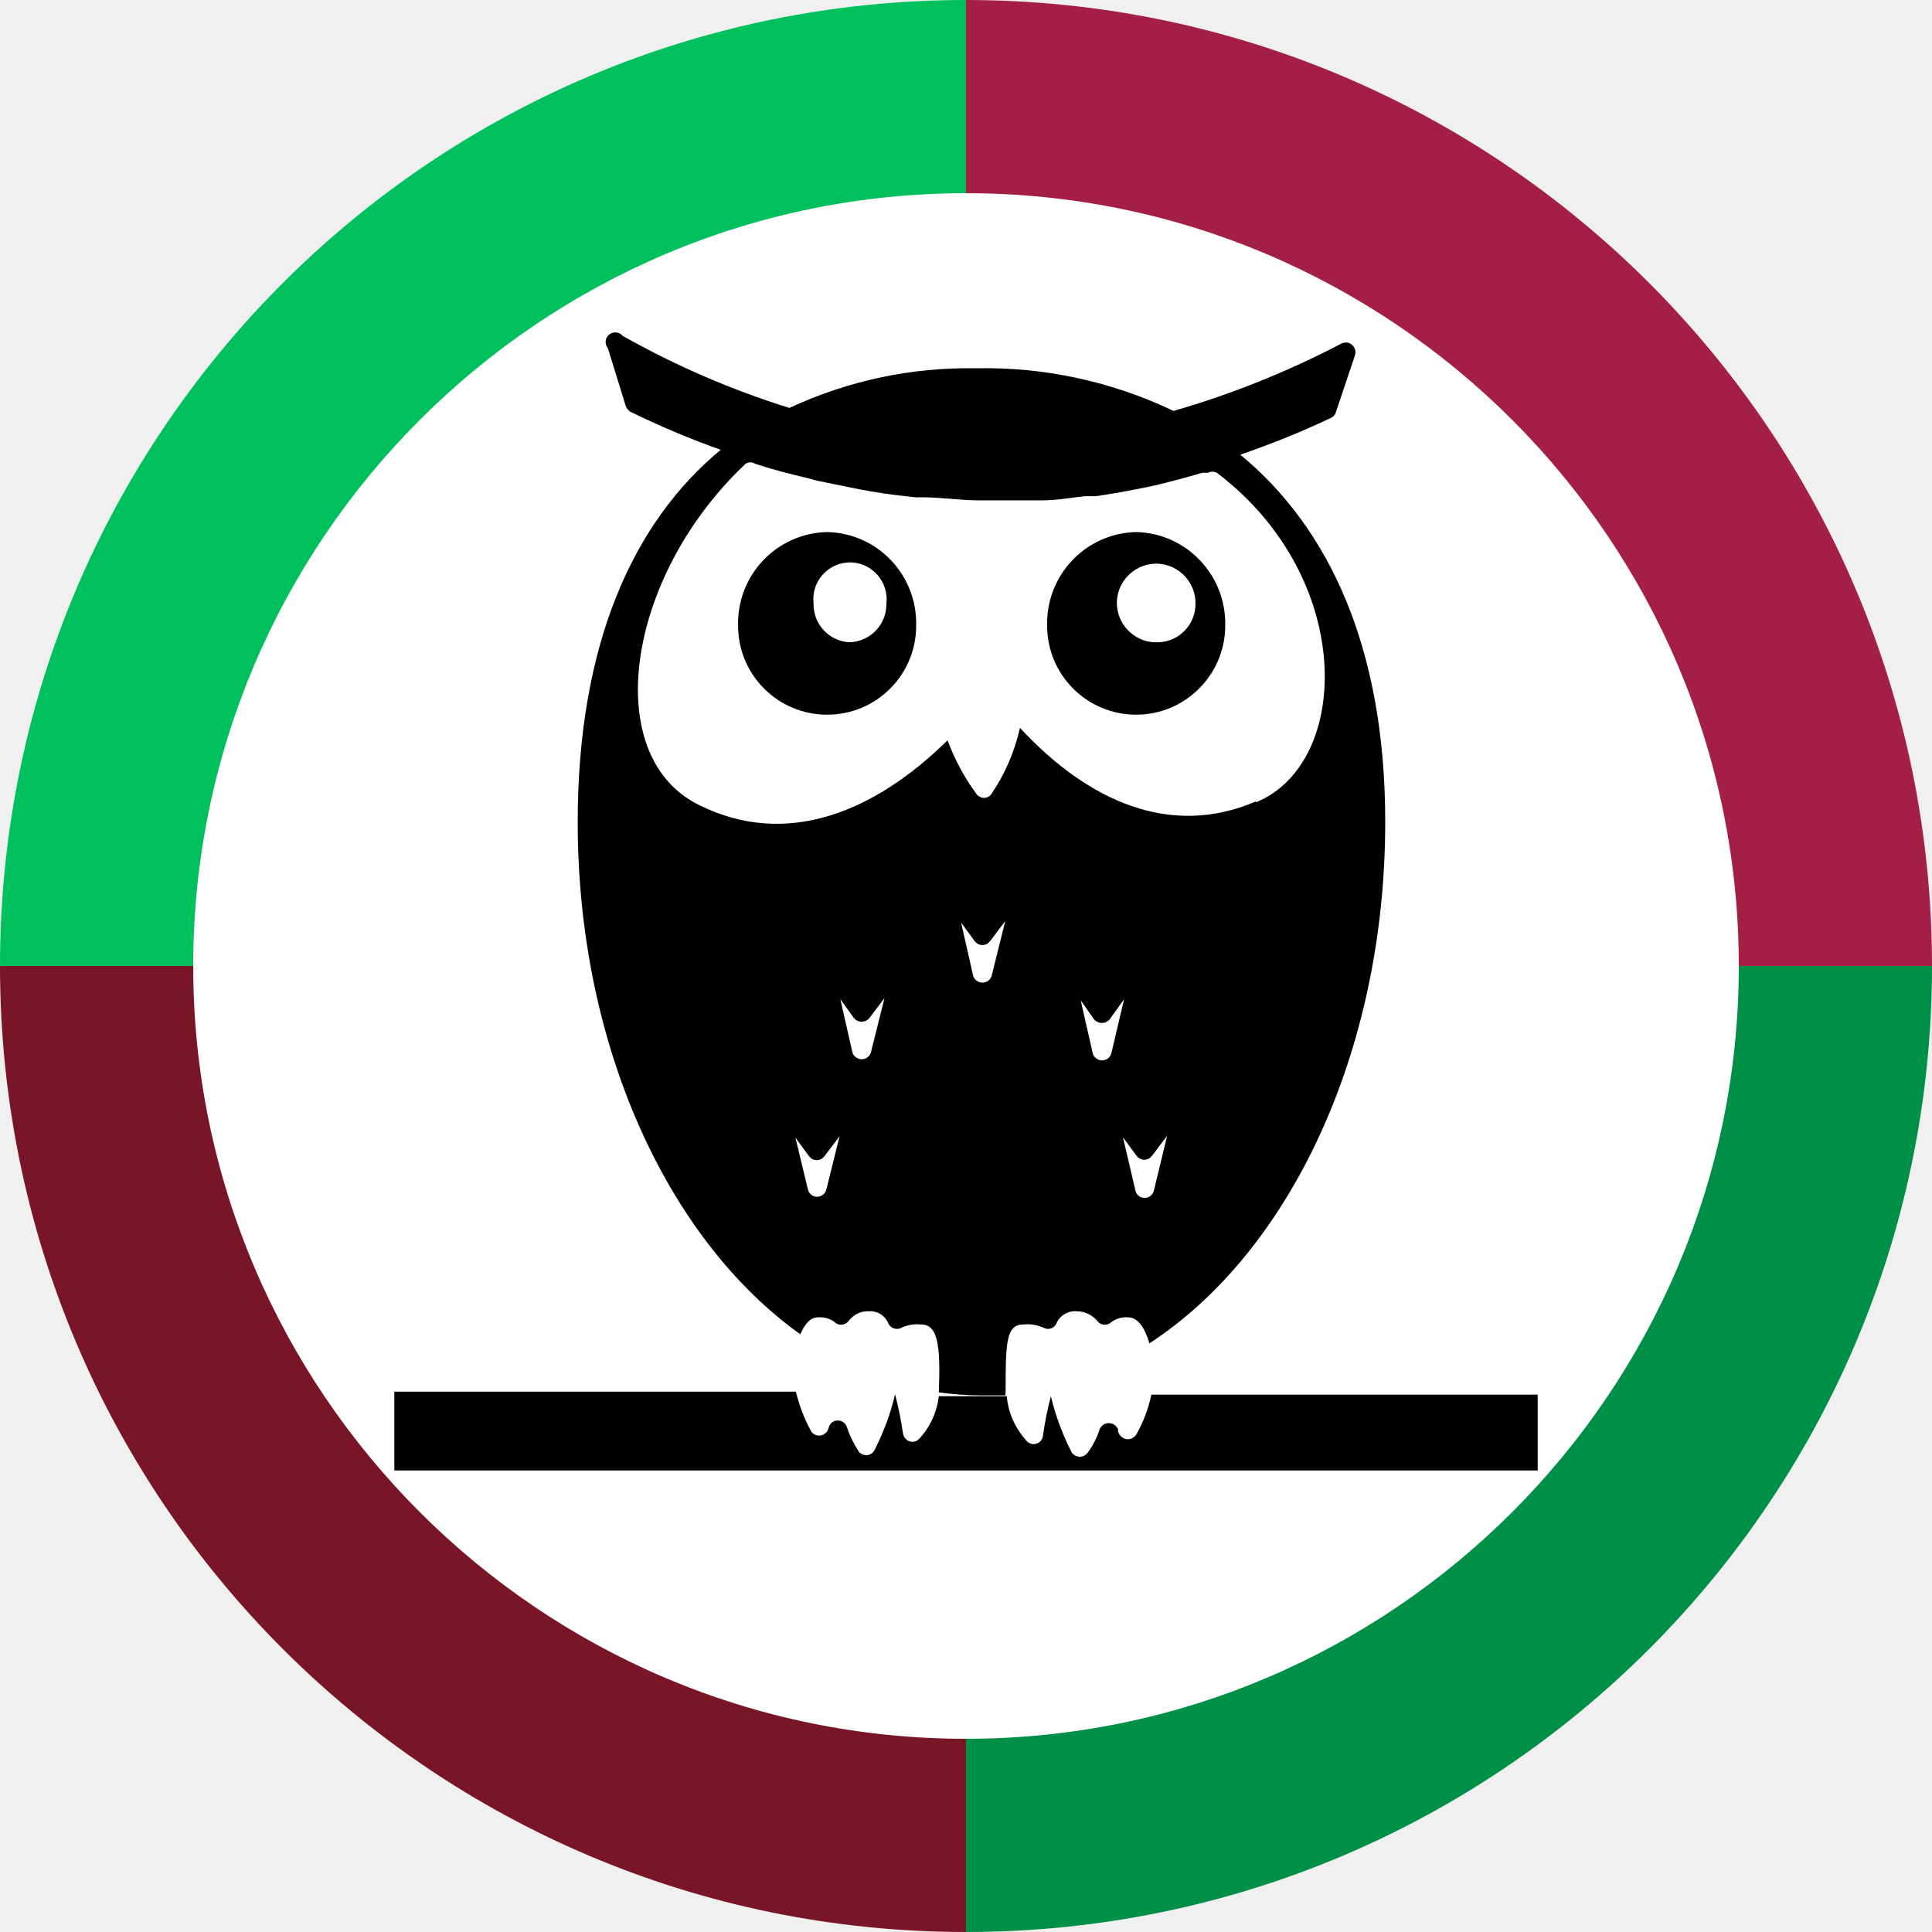
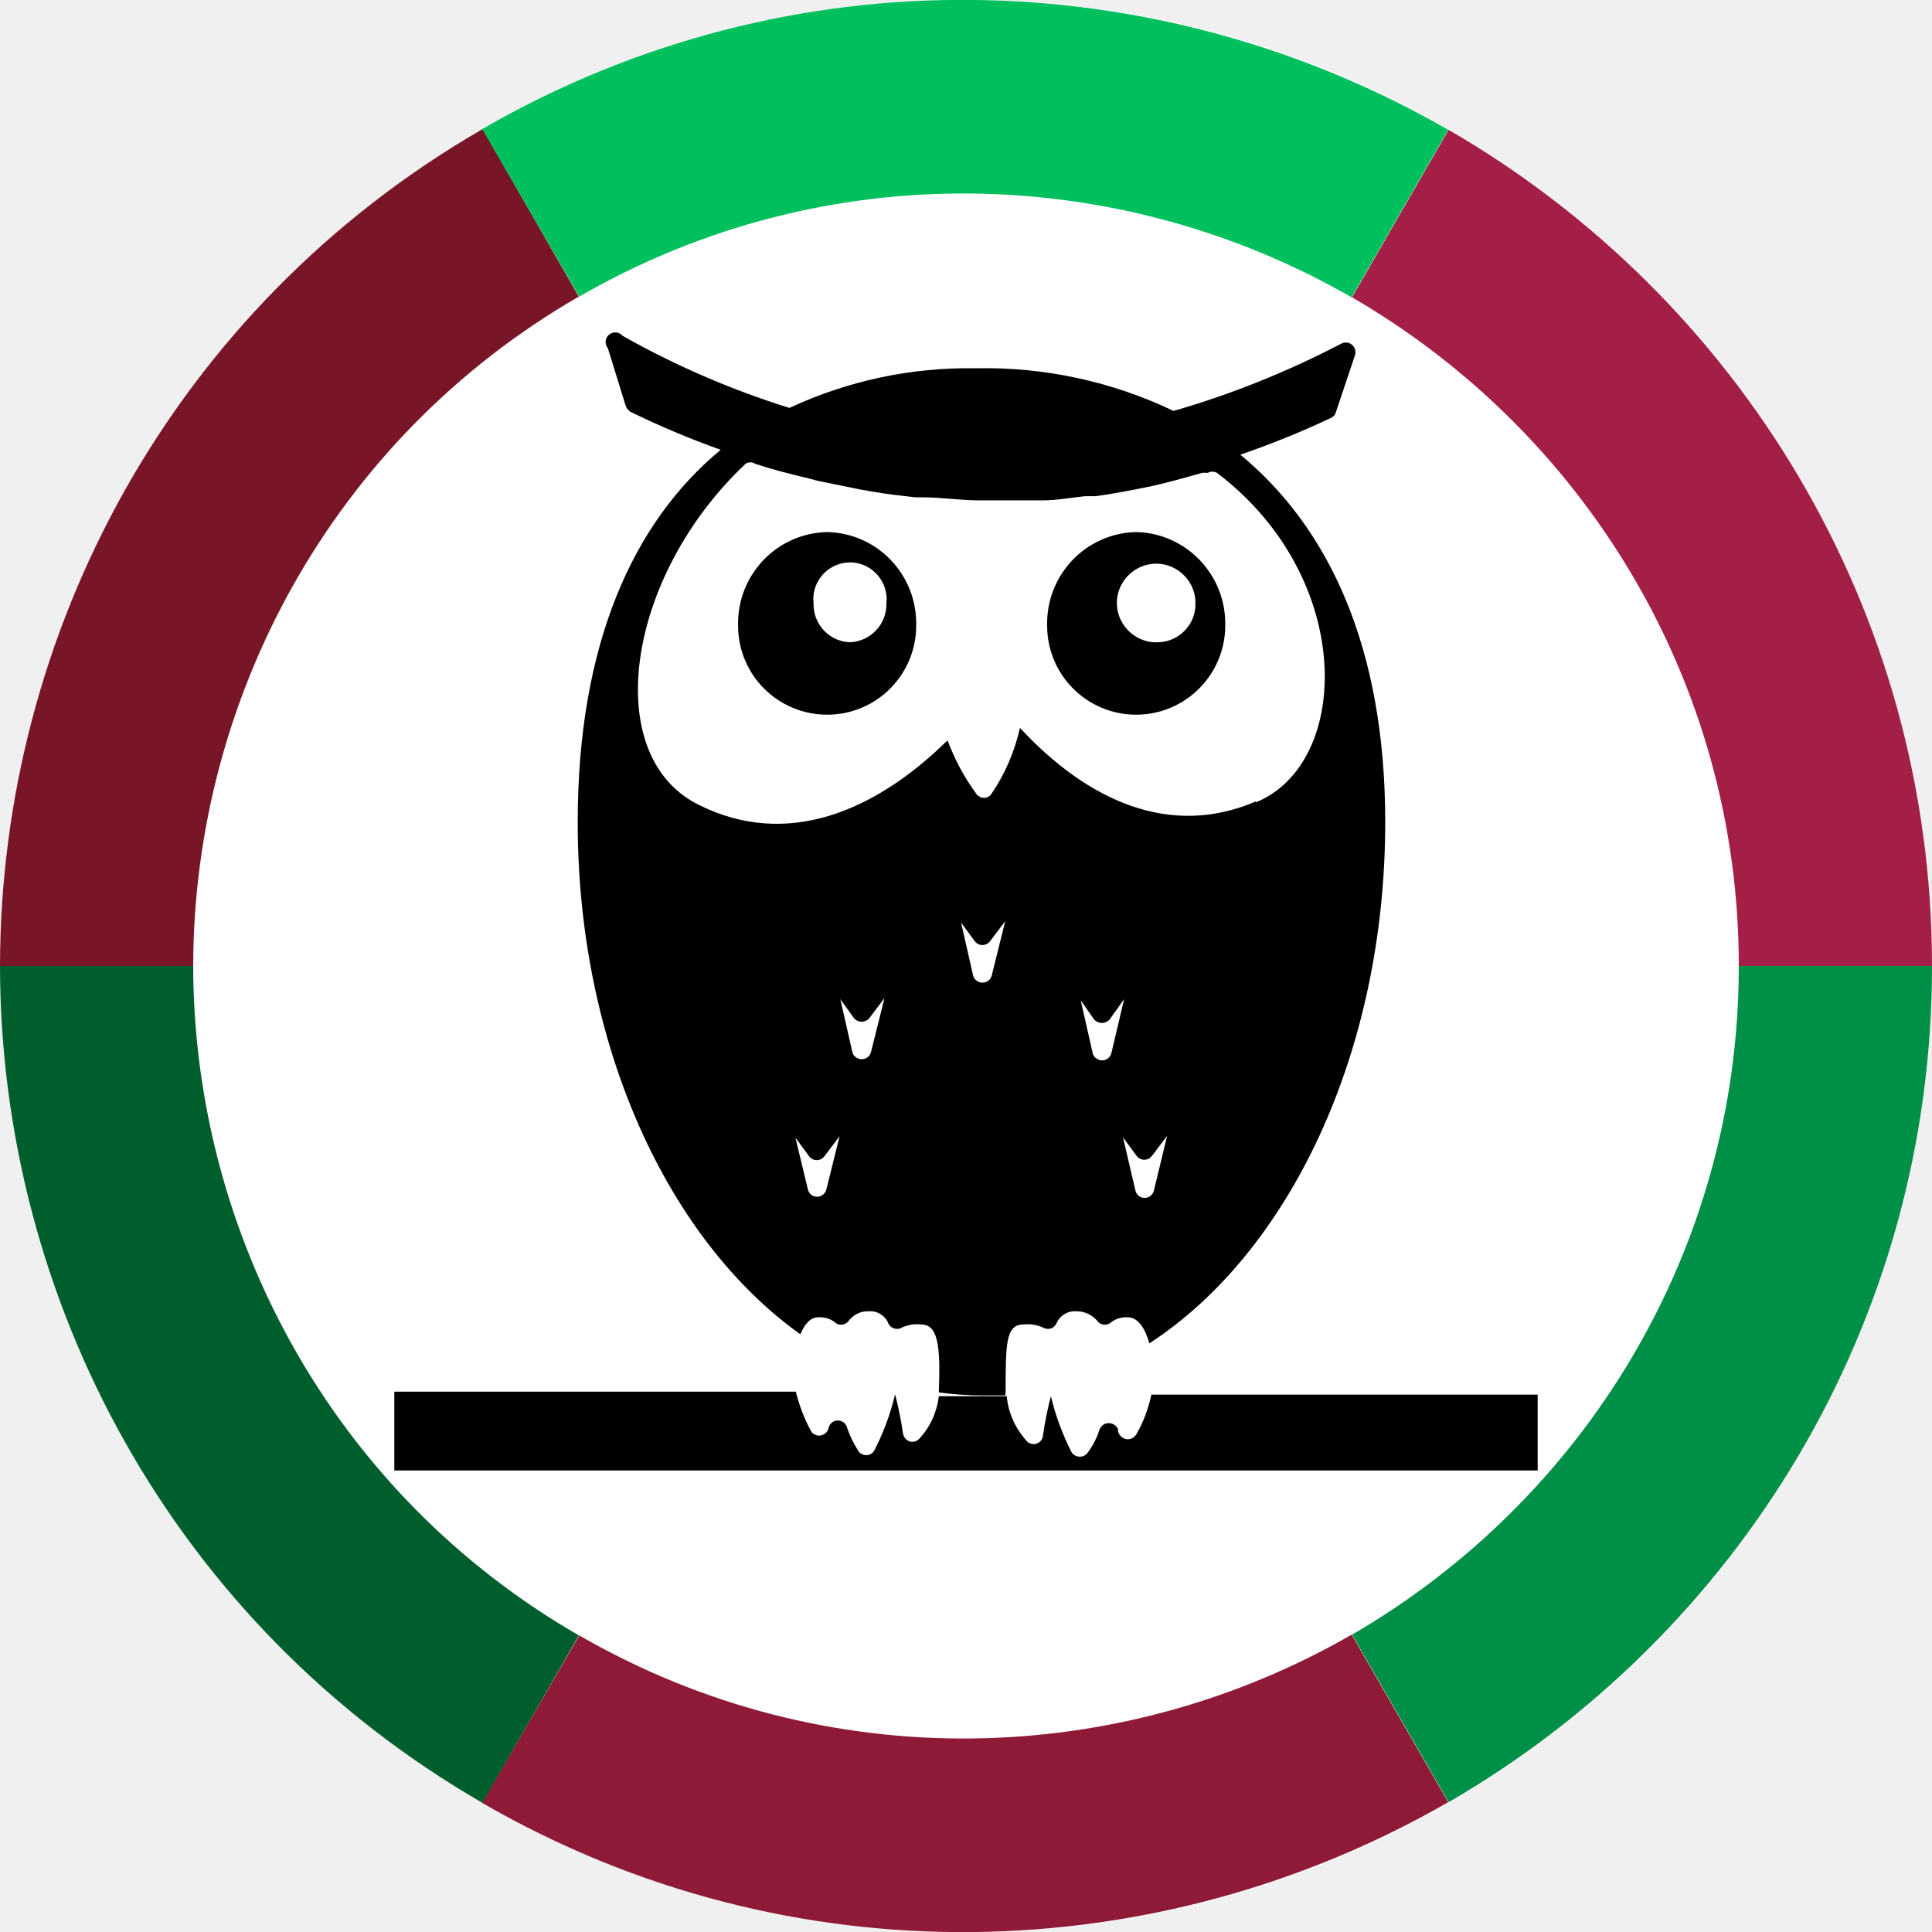
<svg xmlns="http://www.w3.org/2000/svg" version="1.1" id="Calque_1" x="0px" y="0px" viewBox="0 0 512 512" style="enable-background:new 0 0 512 512;" xml:space="preserve">
  <style type="text/css">
	.st0{fill:#FFFFFF;}
- 	.st1{fill:#00C05E;}
- 	.st2{fill:#A31F46;}
- 	.st3{fill:#781628;}
- 	.st4{fill:#008F46;}
+ 	.st1{fill:#781628;}
+ 	.st2{fill:#00C05E;}
+ 	.st3{fill:#A31F46;}
+ 	.st4{fill:#005E2D;}
+ 	.st5{fill:#8E1A37;}
+ 	.st6{fill:#008F46;}
</style>
+   <circle class="st0" cx="256" cy="256" r="256" />
+   <g id="e4a06493-15a0-4bd9-9d4c-f375ea92d0b8">
+     <g id="a08fb54a-4564-4f81-991c-735ebbfe3dc5">
+       <path d="M219.2,141c-13.4,0.3-23.9,11.4-23.6,24.8l0,0c0,13.1,10.6,23.6,23.6,23.6c13.1,0,23.6-10.6,23.6-23.6l0,0    C243.1,152.4,232.6,141.3,219.2,141L219.2,141z M225.2,170.2c-5.5-0.2-9.8-4.9-9.6-10.4c-0.6-5.3,3.3-10.1,8.6-10.7    c5.3-0.6,10.1,3.3,10.7,8.6c0.1,0.7,0.1,1.4,0,2.1C235.1,165.3,230.8,170,225.2,170.2L225.2,170.2z" />
+       <path d="M301.1,141c-13.4,0.3-23.9,11.4-23.6,24.8l0,0c0,13.1,10.6,23.6,23.6,23.6s23.6-10.6,23.6-23.6    C325,152.4,314.4,141.3,301.1,141L301.1,141z M307.1,170.2c-5.7,0.4-10.7-4-11.1-9.7s4-10.7,9.7-11.1c5.7-0.4,10.7,4,11.1,9.7    c0,0.2,0,0.4,0,0.7C317,165.3,312.6,170,307.1,170.2L307.1,170.2z" />
+       <path d="M305.1,369.7c-0.8,3.7-2.1,7.2-4,10.5c-0.8,1.2-2.4,1.6-3.6,0.8c-0.6-0.4-1-1-1.2-1.6v-0.6c-0.5-1.3-2-2-3.4-1.5    c-0.7,0.3-1.2,0.8-1.5,1.5c-0.7,2.2-1.7,4.2-3.1,6.1c-0.8,1.2-2.4,1.5-3.6,0.7c-0.3-0.2-0.5-0.4-0.7-0.7    c-2.4-4.7-4.3-9.8-5.5-14.9l0,0c-0.9,3.4-1.6,6.9-2.1,10.4c-0.1,1.4-1.3,2.4-2.7,2.3c-0.6-0.1-1.2-0.3-1.6-0.8    c-3-3.3-4.9-7.4-5.3-11.9h-18c-0.5,4.2-2.3,8.2-5.2,11.3c-0.9,1-2.5,1.1-3.5,0.1c-0.4-0.4-0.7-0.9-0.8-1.5    c-0.5-3.5-1.2-7-2.1-10.4l0,0c-1.2,5.2-3.1,10.2-5.5,14.9c-0.7,1.2-2.2,1.6-3.4,0.9c-0.4-0.2-0.7-0.5-0.9-0.9    c-1.2-1.9-2.2-3.9-2.9-6c-0.3-1.3-1.6-2.2-3-1.9c-1,0.2-1.7,1-1.9,1.9l0,0c-0.3,1.4-1.7,2.3-3.1,2c-0.7-0.2-1.3-0.6-1.6-1.2    c-1.8-3.3-3.1-6.8-4-10.4H104.5v20.9h303v-20.1H305.1V369.7z" />
+       <path d="M328.7,120.5c8.1-2.8,16.1-6,23.9-9.7c0.7-0.3,1.2-0.8,1.4-1.5l5.1-15.2c0.4-1.3-0.3-2.7-1.6-3.2    c-0.7-0.2-1.4-0.2-2.1,0.2c-14.2,7.4-29.1,13.4-44.4,17.8c-16.3-7.8-34.3-11.7-52.4-11.3c-17.1-0.3-33.9,3.3-49.4,10.5    C193.8,103.3,179,96.9,165,89c-0.9-1.1-2.5-1.2-3.6-0.3s-1.2,2.5-0.3,3.6l4.7,15.2c0.2,0.7,0.7,1.2,1.2,1.6    c7.8,3.8,15.8,7.2,24,10.1c-23.1,19.1-37.9,51.3-37.9,98.7c0,59.5,24.1,110.8,59,135.7c1.1-2.6,2.6-4.5,4.7-4.5    c1.5-0.1,3.1,0.3,4.3,1.2c0.9,1,2.5,1,3.5,0.1l0.1-0.1c1.3-1.8,3.3-2.9,5.5-2.8c2.3-0.2,4.5,1.2,5.3,3.4c0.7,1.2,2.2,1.6,3.4,1    c0,0,0.1,0,0.1-0.1c1.6-0.7,3.4-1,5.1-0.8c4.4,0,5.2,5.3,4.7,18l0,0c3.7,0.5,7.5,0.8,11.3,0.8c2.1,0,4.3,0,6.4,0    c-0.1-0.3-0.1-0.5,0-0.8c0-12.7,0-18,4.7-18c1.8-0.2,3.6,0.1,5.2,0.8c1.2,0.7,2.7,0.4,3.4-0.8l0.1-0.1c0.8-2.2,3.1-3.6,5.4-3.4    c2.2,0,4.3,1,5.7,2.8c0.9,1,2.5,1,3.5,0.1l0.1-0.1c1.3-0.9,2.8-1.3,4.3-1.2c2.8,0,4.6,3.1,5.7,6.9c36.9-24,62.5-76.8,62.5-138.2    C367.1,171.5,352.1,139.8,328.7,120.5z M219,315.2c-0.3,1.3-1.6,2.2-3,1.9c-1-0.2-1.7-1-1.9-1.9l-3.3-13.7l3.6,4.9    c0.8,1.1,2.3,1.4,3.5,0.6c0.2-0.2,0.4-0.4,0.6-0.6l4-5.3L219,315.2z M230.8,278.9c-0.4,1.4-1.9,2.1-3.2,1.7    c-0.8-0.3-1.5-0.9-1.7-1.7l-3.2-14.1l3.6,5c0.9,1.1,2.5,1.3,3.7,0.4c0.2-0.1,0.3-0.3,0.4-0.4l4-5.3L230.8,278.9z M262.8,258.6    c-0.4,1.4-1.9,2.1-3.2,1.7c-0.8-0.3-1.5-0.9-1.7-1.7l-3.2-14.1l3.6,4.9c0.8,1.1,2.3,1.4,3.5,0.6c0.2-0.2,0.4-0.4,0.6-0.6l4-5.3    L262.8,258.6z M294.5,279.2c-0.4,1.4-1.9,2.1-3.2,1.7c-0.8-0.3-1.5-0.9-1.7-1.7l-3.2-14.1l3.5,5c1,1.2,2.7,1.3,3.8,0.4    c0.1-0.1,0.3-0.2,0.4-0.4l3.8-5.3L294.5,279.2z M305.8,315.5c-0.3,1.3-1.6,2.2-3,1.9c-1-0.2-1.7-1-1.9-1.9l-3.3-14.1l3.6,4.9    c0.8,1.1,2.3,1.4,3.5,0.6c0.2-0.2,0.4-0.4,0.6-0.6l4-5.3L305.8,315.5z M332.8,212.4c-22.6,9.7-44.4,0-62.5-19.5    c-1.4,6.2-3.9,12.1-7.5,17.4c-0.7,1.2-2.3,1.5-3.4,0.7c-0.3-0.2-0.6-0.4-0.7-0.7c-3.2-4.3-5.7-9.1-7.6-14.1    c-19.6,19.3-42.9,28.5-65.7,17.2c-26.5-12.8-19.6-60.6,12.2-90.5c0.8-0.5,1.7-0.5,2.5,0l0,0c4.5,1.5,9.2,2.7,13.9,3.8l2.6,0.7    l11.3,2.3l3.4,0.6c4,0.7,7.9,1.1,11.3,1.5h2c4.6,0,9.4,0.7,14.1,0.8h1.9c4,0,8,0,12.1,0h3.5c3.8,0,7.6-0.7,11.3-1.1h2.9    c4.9-0.7,9.6-1.6,14.5-2.6l0,0c4.5-1,9.2-2.3,13.7-3.6h1.5c0.7-0.4,1.6-0.4,2.4,0c36.8,27.9,35.6,76.9,10.4,87.3L332.8,212.4z" />
+     </g>
+   </g>
  <g>
-     <circle class="st0" cx="256" cy="256" r="256" />
    <g>
-       <path class="st1" d="M256,0L256,0C114.6,0,0,114.6,0,256h51.2c0-112.9,91.9-204.8,204.8-204.8V0z" />
-       <path class="st2" d="M256,51.2c112.9,0,204.8,91.9,204.8,204.8H512C512,114.6,397.4,0,256,0l0,0V51.2z" />
-       <path class="st3" d="M256,460.8c-112.9,0-204.8-91.9-204.8-204.8H0c0,141.4,114.6,256,256,256l0,0V460.8z" />
-       <path class="st4" d="M256,512L256,512c141.4,0,256-114.6,256-256h-51.2c0,112.9-91.9,204.8-204.8,204.8V512z" />
+       <path class="st1" d="M127.9,34.2C45.8,81.6,0.1,167.6,0,256h51.2c0.1-70.7,36.7-139.6,102.2-177.4L127.9,34.2z" />
    </g>
-     <g id="e4a06493-15a0-4bd9-9d4c-f375ea92d0b8">
-       <g id="a08fb54a-4564-4f81-991c-735ebbfe3dc5">
-         <path d="M219.2,141c-13.4,0.3-23.9,11.4-23.6,24.8c0,0,0,0,0,0c0,13.1,10.6,23.6,23.6,23.6c13.1,0,23.6-10.6,23.6-23.6     c0,0,0,0,0,0C243.1,152.4,232.6,141.3,219.2,141C219.2,141,219.2,141,219.2,141z M225.2,170.2c-5.5-0.2-9.8-4.9-9.6-10.4     c-0.6-5.3,3.3-10.1,8.6-10.7c5.3-0.6,10.1,3.3,10.7,8.6c0.1,0.7,0.1,1.4,0,2.1C235.1,165.3,230.8,170,225.2,170.2     C225.2,170.2,225.2,170.2,225.2,170.2z" />
-         <path d="M301.1,141c-13.4,0.3-23.9,11.4-23.6,24.8c0,0,0,0,0,0c0,13.1,10.6,23.6,23.6,23.6s23.6-10.6,23.6-23.6     C325,152.4,314.4,141.3,301.1,141C301.1,141,301.1,141,301.1,141z M307.1,170.2c-5.7,0.4-10.7-4-11.1-9.7s4-10.7,9.7-11.1     c5.7-0.4,10.7,4,11.1,9.7c0,0.2,0,0.4,0,0.7C317,165.3,312.6,170,307.1,170.2C307.1,170.2,307.1,170.2,307.1,170.2z" />
-         <path d="M305.1,369.7c-0.8,3.7-2.1,7.2-4,10.5c-0.8,1.2-2.4,1.6-3.6,0.8c-0.6-0.4-1-1-1.2-1.6v-0.6c-0.5-1.3-2-2-3.4-1.5     c-0.7,0.3-1.2,0.8-1.5,1.5c-0.7,2.2-1.7,4.2-3.1,6.1c-0.8,1.2-2.4,1.5-3.6,0.7c-0.3-0.2-0.5-0.4-0.7-0.7     c-2.4-4.7-4.3-9.8-5.5-14.9l0,0c-0.9,3.4-1.6,6.9-2.1,10.4c-0.1,1.4-1.3,2.4-2.7,2.3c-0.6-0.1-1.2-0.3-1.6-0.8     c-3-3.3-4.9-7.4-5.3-11.9h-18c-0.5,4.2-2.3,8.2-5.2,11.3c-0.9,1-2.5,1.1-3.5,0.1c-0.4-0.4-0.7-0.9-0.8-1.5     c-0.5-3.5-1.2-7-2.1-10.4l0,0c-1.2,5.2-3.1,10.2-5.5,14.9c-0.7,1.2-2.2,1.6-3.4,0.9c-0.4-0.2-0.7-0.5-0.9-0.9     c-1.2-1.9-2.2-3.9-2.9-6c-0.3-1.3-1.6-2.2-3-1.9c-1,0.2-1.7,1-1.9,1.9l0,0c-0.3,1.4-1.7,2.3-3.1,2c-0.7-0.2-1.3-0.6-1.6-1.2     c-1.8-3.3-3.1-6.8-4-10.4H104.5v20.9h303v-20.1H305.1z" />
-         <path d="M328.7,120.5c8.1-2.8,16.1-6,23.9-9.7c0.7-0.3,1.2-0.8,1.4-1.5l5.1-15.2c0.4-1.3-0.3-2.7-1.6-3.2     c-0.7-0.2-1.4-0.2-2.1,0.2c-14.2,7.4-29.1,13.4-44.4,17.8c-16.3-7.8-34.3-11.7-52.4-11.3c-17.1-0.3-33.9,3.3-49.4,10.5     C193.8,103.3,179,96.9,165,89c-0.9-1.1-2.5-1.2-3.6-0.3s-1.2,2.5-0.3,3.6l4.7,15.2c0.2,0.7,0.7,1.2,1.2,1.6     c7.8,3.8,15.8,7.2,24,10.1c-23.1,19.1-37.9,51.3-37.9,98.7c0,59.5,24.1,110.8,59,135.7c1.1-2.6,2.6-4.5,4.7-4.5     c1.5-0.1,3.1,0.3,4.3,1.2c0.9,1,2.5,1,3.5,0.1c0,0,0.1-0.1,0.1-0.1c1.3-1.8,3.3-2.9,5.5-2.8c2.3-0.2,4.5,1.2,5.3,3.4     c0.7,1.2,2.2,1.6,3.4,1c0,0,0.1,0,0.1-0.1c1.6-0.7,3.4-1,5.1-0.8c4.4,0,5.2,5.3,4.7,18l0,0c3.7,0.5,7.5,0.8,11.3,0.8     c2.1,0,4.3,0,6.4,0c-0.1-0.3-0.1-0.5,0-0.8c0-12.7,0-18,4.7-18c1.8-0.2,3.6,0.1,5.2,0.8c1.2,0.7,2.7,0.4,3.4-0.8     c0,0,0.1-0.1,0.1-0.1c0.8-2.2,3.1-3.6,5.4-3.4c2.2,0,4.3,1,5.7,2.8c0.9,1,2.5,1,3.5,0.1c0,0,0.1-0.1,0.1-0.1     c1.3-0.9,2.8-1.3,4.3-1.2c2.8,0,4.6,3.1,5.7,6.9c36.9-24,62.5-76.8,62.5-138.2C367.1,171.5,352.1,139.8,328.7,120.5z M219,315.2     c-0.3,1.3-1.6,2.2-3,1.9c-1-0.2-1.7-1-1.9-1.9l-3.3-13.7l3.6,4.9c0.8,1.1,2.3,1.4,3.5,0.6c0.2-0.2,0.4-0.4,0.6-0.6l4-5.3     L219,315.2z M230.8,278.9c-0.4,1.4-1.9,2.1-3.2,1.7c-0.8-0.3-1.5-0.9-1.7-1.7l-3.2-14.1l3.6,5c0.9,1.1,2.5,1.3,3.7,0.4     c0.2-0.1,0.3-0.3,0.4-0.4l4-5.3L230.8,278.9z M262.8,258.6c-0.4,1.4-1.9,2.1-3.2,1.7c-0.8-0.3-1.5-0.9-1.7-1.7l-3.2-14.1l3.6,4.9     c0.8,1.1,2.3,1.4,3.5,0.6c0.2-0.2,0.4-0.4,0.6-0.6l4-5.3L262.8,258.6z M294.5,279.2c-0.4,1.4-1.9,2.1-3.2,1.7     c-0.8-0.3-1.5-0.9-1.7-1.7l-3.2-14.1l3.5,5c1,1.2,2.7,1.3,3.8,0.4c0.1-0.1,0.3-0.2,0.4-0.4l3.8-5.3L294.5,279.2z M305.8,315.5     c-0.3,1.3-1.6,2.2-3,1.9c-1-0.2-1.7-1-1.9-1.9l-3.3-14.1l3.6,4.9c0.8,1.1,2.3,1.4,3.5,0.6c0.2-0.2,0.4-0.4,0.6-0.6l4-5.3     L305.8,315.5z M332.8,212.4c-22.6,9.7-44.4,0-62.5-19.5c-1.4,6.2-3.9,12.1-7.5,17.4c-0.7,1.2-2.3,1.5-3.4,0.7     c-0.3-0.2-0.6-0.4-0.7-0.7c-3.2-4.3-5.7-9.1-7.6-14.1c-19.6,19.3-42.9,28.5-65.7,17.2c-26.5-12.8-19.6-60.6,12.2-90.5     c0.8-0.5,1.7-0.5,2.5,0l0,0c4.5,1.5,9.2,2.7,13.9,3.8l2.6,0.7l11.3,2.3l3.4,0.6c4,0.7,7.9,1.1,11.3,1.5h2c4.6,0,9.4,0.7,14.1,0.8     h1.9c4,0,8,0,12.1,0h3.5c3.8,0,7.6-0.7,11.3-1.1h2.9c4.9-0.7,9.6-1.6,14.5-2.6l0,0c4.5-1,9.2-2.3,13.7-3.6h1.5     c0.7-0.4,1.6-0.4,2.4,0c36.8,27.9,35.6,76.9,10.4,87.3L332.8,212.4z" />
-       </g>
+     <g>
+       <path class="st2" d="M153.5,78.6c65.5-37.8,143.4-35.1,204.7,0.2l25.6-44.4c-76.6-44.1-173.9-47.6-256-0.2L153.5,78.6z" />
+     </g>
+     <g>
+       <path class="st3" d="M512,256c0-94.8-51.6-177.3-128.1-221.6l-25.6,44.4c61.2,35.5,102.5,101.5,102.5,177.2H512z" />
+     </g>
+     <g>
+       <path class="st4" d="M153.4,433.4C87.9,395.6,51.3,326.7,51.2,256H0c0.1,88.4,45.8,174.4,127.9,221.8L153.4,433.4z" />
+     </g>
+     <g>
+       <path class="st5" d="M127.8,477.8c82.1,47.4,179.4,43.9,256-0.2l-25.6-44.4c-61.3,35.3-139.2,38-204.7,0.2L127.8,477.8z" />
+     </g>
+     <g>
+       <path class="st6" d="M460.8,256c0,75.7-41.3,141.7-102.5,177.2l25.6,44.4C460.4,433.3,512,350.8,512,256H460.8z" />
    </g>
  </g>
</svg>
